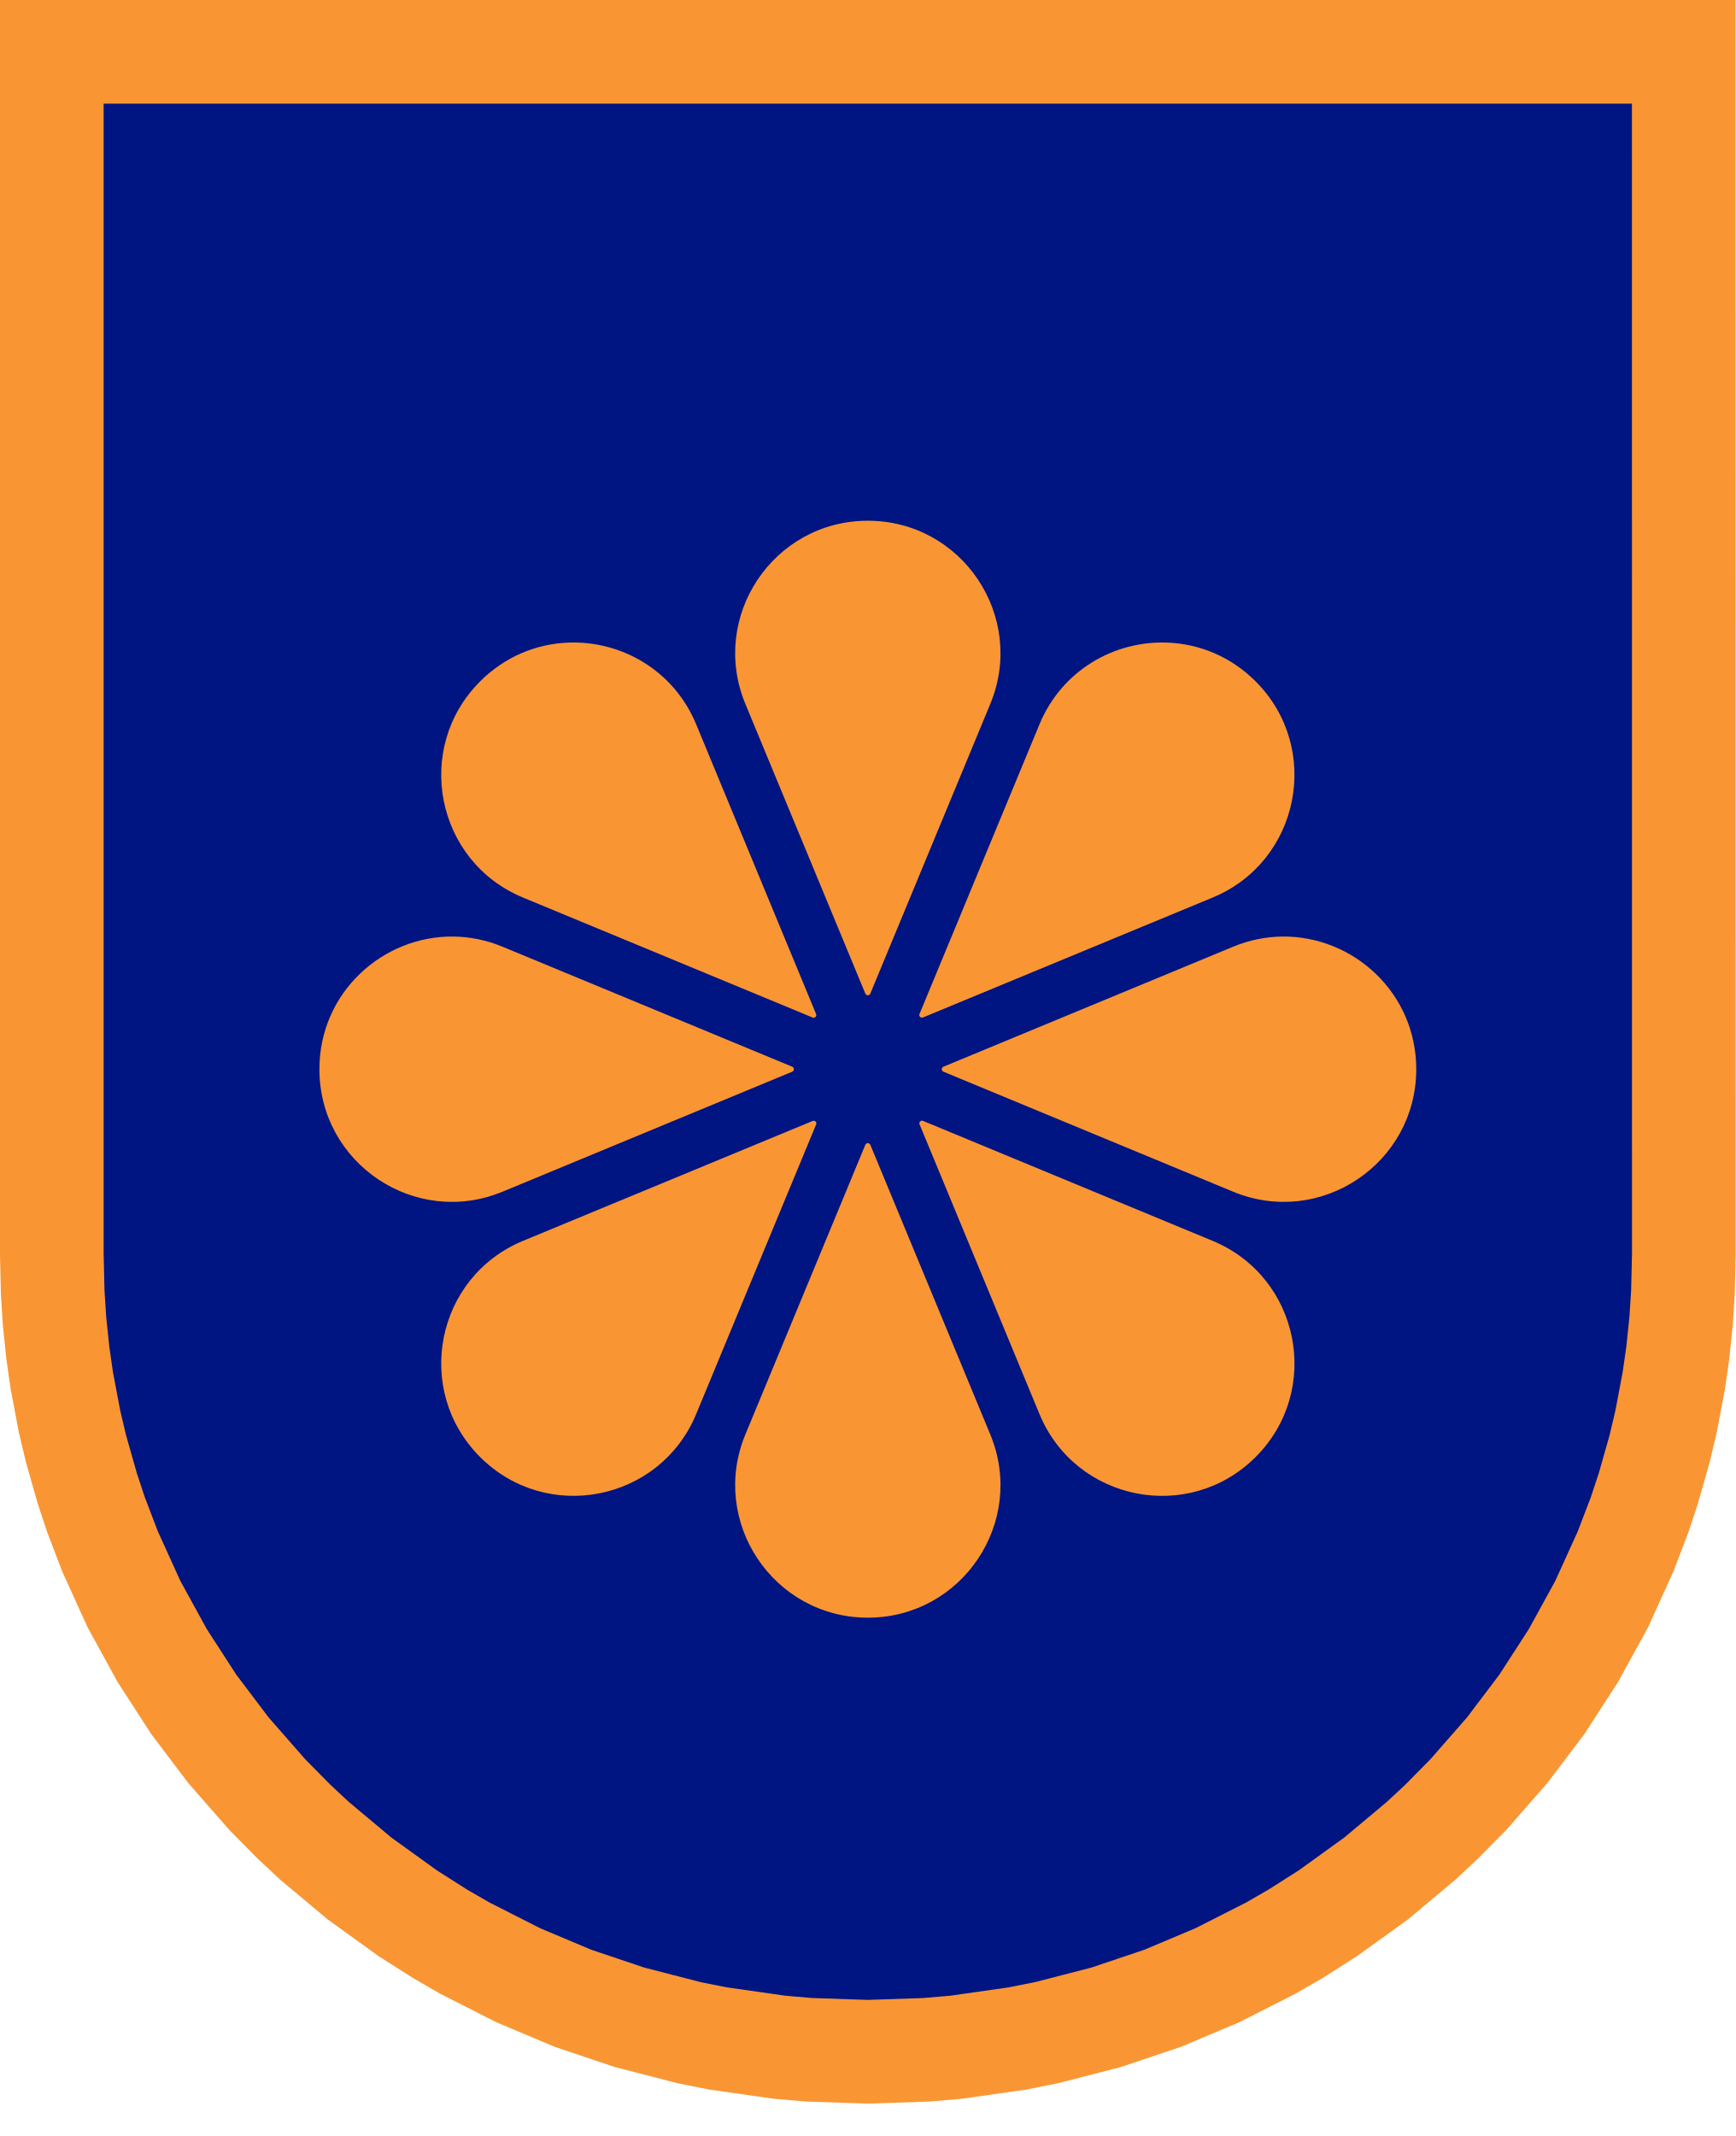
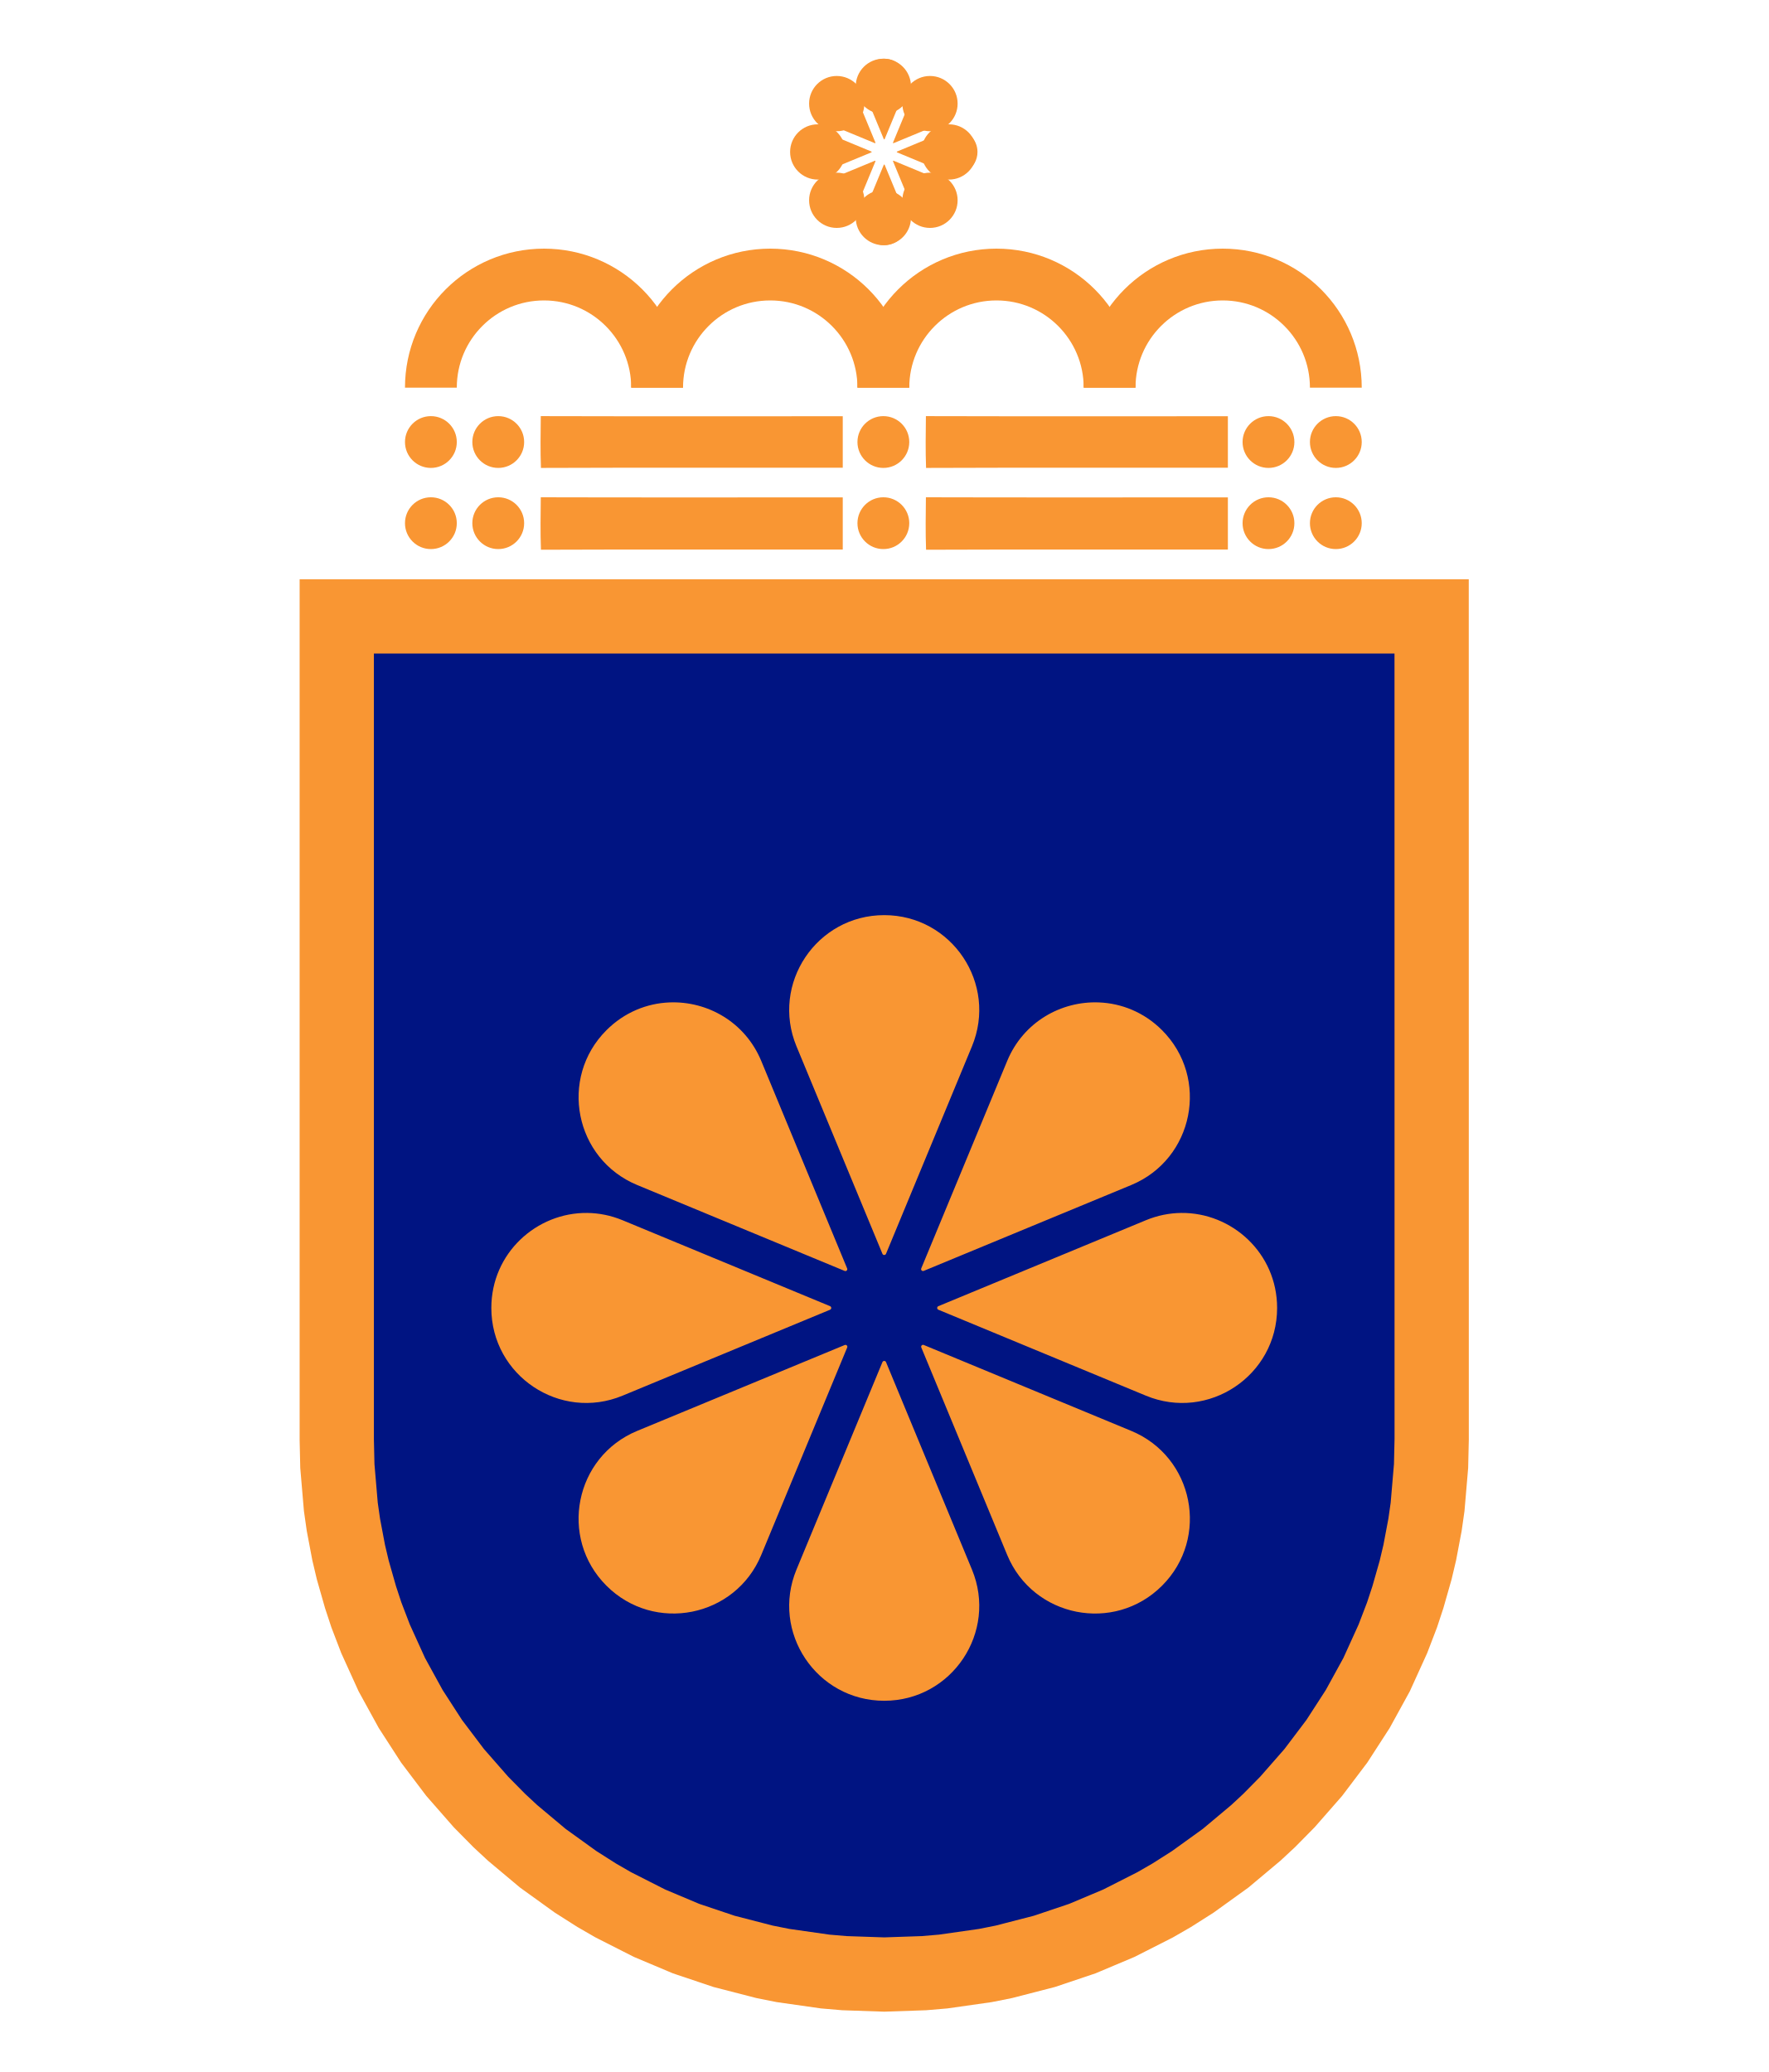
- <svg xmlns="http://www.w3.org/2000/svg" width="720" height="886" viewBox="0 0 720 886">
-   <path id="Path" fill="#001482" stroke="#f99633" stroke-width="43" d="M 698.5 520 L 698.125 536.109 L 697.375 547.859 L 696 561.109 L 694.344 572.672 L 691.125 589.672 L 688.5 600.766 L 683.781 617.359 L 680.219 628.141 L 674.328 643.547 L 664.391 665.422 L 652.672 686.766 L 639.625 706.938 L 625.25 725.953 L 609.141 744.359 L 597.859 755.781 L 589.578 763.5 L 570.828 779.203 L 550.844 793.609 L 537.406 802.156 L 527.172 808.062 L 504.969 819.328 L 482.297 828.875 L 458.891 836.75 L 434.141 843.141 L 422.172 845.531 L 396.578 849.188 L 384.297 850.234 L 360 851.062 L 335.688 850.234 L 323.406 849.188 L 297.812 845.531 L 285.844 843.141 L 261.094 836.75 L 237.688 828.875 L 215.016 819.328 L 192.812 808.062 L 182.578 802.156 L 169.141 793.609 L 149.156 779.203 L 130.406 763.5 L 122.125 755.781 L 110.844 744.359 L 94.734 725.953 L 80.359 706.938 L 67.312 686.766 L 55.594 665.422 L 45.656 643.547 L 39.766 628.141 L 36.203 617.359 L 31.484 600.766 L 28.859 589.672 L 25.641 572.672 L 23.984 561.109 L 22.609 547.859 L 21.859 536.109 L 21.5 520.297 L 21.5 21.5 L 698.469 21.5 Z" />
-   <path id="Path-copy-2" fill="#f99633" stroke="none" d="M 360 216 C 320.826 216 294.211 255.803 309.204 292 L 358.969 412.148 C 359.343 413.059 360.655 413.059 361.031 412.148 L 410.796 292 C 425.787 255.803 399.174 216 360 216 Z M 235.727 266.548 C 222.623 267.054 209.54 272.259 199.148 282.652 C 171.45 310.349 180.763 357.308 216.958 372.302 L 337.107 422.067 C 338.029 422.441 338.903 421.519 338.529 420.608 L 288.8 300.46 C 279.426 277.841 257.564 265.704 235.727 266.548 Z M 484.27 266.548 C 462.43 265.704 440.572 277.841 431.198 300.46 L 381.434 420.608 C 381.06 421.53 381.981 422.406 382.893 422.029 L 503.04 372.302 C 539.234 357.308 548.571 310.325 520.85 282.615 C 510.463 272.229 497.377 267.054 484.27 266.548 Z M 188.058 388.475 C 158.79 388.138 132.501 411.672 132.501 443.501 C 132.501 482.675 172.303 509.29 208.498 494.296 L 328.647 444.532 C 329.558 444.155 329.558 442.846 328.647 442.469 L 208.498 392.705 C 201.71 389.891 194.813 388.552 188.058 388.475 Z M 531.939 388.475 C 525.187 388.552 518.287 389.891 511.5 392.705 L 391.353 442.469 C 390.442 442.846 390.442 444.155 391.353 444.532 L 511.5 494.296 C 547.695 509.29 587.499 482.675 587.499 443.501 C 587.499 411.672 561.211 388.138 531.939 388.475 Z M 382.893 464.937 C 381.971 464.56 381.094 465.482 381.471 466.393 L 431.198 586.54 C 446.191 622.738 493.177 632.072 520.884 604.353 C 548.582 576.653 539.234 529.692 503.04 514.701 L 382.893 464.937 Z M 337.107 464.972 L 216.958 514.701 C 180.763 529.692 171.44 576.642 199.148 604.353 C 226.848 632.05 273.809 622.738 288.8 586.54 L 338.564 466.393 C 338.94 465.471 338.019 464.597 337.107 464.972 Z M 360 474.177 C 359.58 474.177 359.156 474.399 358.969 474.853 L 309.204 595 C 294.211 631.198 320.826 671 360 671 C 399.174 671 425.787 631.198 410.796 595 L 361.031 474.853 C 360.844 474.399 360.42 474.177 360 474.177 Z" />
+ <svg xmlns="http://www.w3.org/2000/svg" width="1024" height="1200" viewBox="0 0 1024 1200">
+   <path id="Path" fill="#001482" stroke="#f99633" stroke-width="43" d="M 829 833.5 L 828.641 849.047 L 826.625 872.703 L 825.141 883.094 L 822.094 899.203 L 819.719 909.234 L 815.234 924.969 L 811.859 935.219 L 806.531 949.125 L 797.109 969.859 L 786.172 989.781 L 774.109 1008.438 L 760.438 1026.531 L 745.484 1043.609 L 734.906 1054.328 L 727.234 1061.469 L 709.672 1076.188 L 690.703 1089.859 L 678.438 1097.656 L 668.875 1103.172 L 647.875 1113.828 L 626.703 1122.75 L 604.719 1130.141 L 581.359 1136.172 L 570.578 1138.328 L 546.172 1141.812 L 534.969 1142.766 L 512 1143.547 L 489.016 1142.766 L 477.812 1141.812 L 453.406 1138.328 L 442.625 1136.172 L 419.266 1130.141 L 397.281 1122.75 L 376.109 1113.828 L 355.109 1103.172 L 345.547 1097.656 L 333.281 1089.859 L 314.312 1076.188 L 296.75 1061.469 L 289.078 1054.328 L 278.5 1043.609 L 263.547 1026.531 L 249.875 1008.438 L 237.812 989.781 L 226.875 969.859 L 217.453 949.125 L 212.125 935.219 L 208.75 924.969 L 204.266 909.234 L 201.891 899.203 L 198.844 883.094 L 197.359 872.703 L 195.344 849.047 L 195 833.812 L 195 357 L 828.969 357 Z" />
+   <path id="Path-copy-2" fill="#f99633" stroke="none" d="M 512 530 C 472.826 530 446.211 569.803 461.204 606 L 510.969 726.148 C 511.343 727.059 512.655 727.059 513.031 726.148 L 562.796 606 C 577.787 569.803 551.174 530 512 530 Z M 387.727 580.548 C 374.623 581.054 361.54 586.259 351.148 596.652 C 323.45 624.349 332.763 671.308 368.958 686.302 L 489.107 736.067 C 490.029 736.441 490.903 735.519 490.529 734.608 L 440.8 614.46 C 431.426 591.841 409.564 579.704 387.727 580.548 Z M 636.27 580.548 C 614.43 579.704 592.572 591.841 583.198 614.46 L 533.434 734.608 C 533.06 735.53 533.981 736.406 534.893 736.029 L 655.04 686.302 C 691.234 671.308 700.571 624.325 672.85 596.615 C 662.463 586.229 649.377 581.054 636.27 580.548 Z M 340.058 702.475 C 310.79 702.138 284.501 725.672 284.501 757.5 C 284.501 796.675 324.303 823.29 360.498 808.296 L 480.647 758.532 C 481.558 758.155 481.558 756.846 480.647 756.469 L 360.498 706.705 C 353.71 703.891 346.813 702.552 340.058 702.475 Z M 683.939 702.475 C 677.187 702.552 670.287 703.891 663.5 706.705 L 543.353 756.469 C 542.442 756.846 542.442 758.155 543.353 758.532 L 663.5 808.296 C 699.695 823.29 739.499 796.675 739.499 757.5 C 739.499 725.672 713.211 702.138 683.939 702.475 Z M 534.893 778.937 C 533.971 778.56 533.094 779.482 533.471 780.393 L 583.198 900.54 C 598.191 936.738 645.177 946.072 672.884 918.353 C 700.582 890.653 691.234 843.692 655.04 828.701 L 534.893 778.937 Z M 489.107 778.972 L 368.958 828.701 C 332.763 843.692 323.44 890.642 351.148 918.353 C 378.848 946.05 425.809 936.738 440.8 900.54 L 490.564 780.393 C 490.94 779.471 490.019 778.597 489.107 778.972 Z M 512 788.177 C 511.58 788.177 511.156 788.399 510.969 788.853 L 461.204 909 C 446.211 945.198 472.826 985 512 985 C 551.174 985 577.787 945.198 562.796 909 L 513.031 788.853 C 512.844 788.399 512.42 788.177 512 788.177 Z" />
+   <g id="Group-copy">
+     <path id="svg6-copy-6" fill="#f3852b" stroke="none" visibility="hidden" d="M 313.515 335 C 312.671 329.338 313.063 323.662 313.304 318 C 445.862 318.096 578.42 318.022 710.977 318.037 C 711.008 323.677 711.008 329.309 710.977 334.941 C 578.48 334.978 445.983 334.867 313.515 335 Z" />
+     <path id="svg6-copy-2" fill="#f99633" stroke="none" d="M 313.227 318.38 C 312.855 308.262 313.028 298.118 313.134 288 C 371.419 288.172 429.705 288.04 487.99 288.066 C 488.003 298.144 488.003 308.209 487.99 318.274 C 429.731 318.34 371.472 318.142 313.227 318.38 Z" />
+     <path id="svg6-copy-4" fill="#f99633" stroke="none" d="M 536.227 318.38 C 535.855 308.262 536.028 298.118 536.134 288 C 594.419 288.172 652.705 288.04 710.99 288.066 C 711.003 298.144 711.003 308.209 710.99 318.274 C 652.731 318.34 594.472 318.142 536.227 318.38 Z" />
+     <path id="svg6-copy-3" fill="#f99633" stroke="none" d="M 313.227 271 C 312.855 261.009 313.028 250.991 313.134 241 C 371.419 241.17 429.705 241.039 487.99 241.065 C 488.003 251.017 488.003 260.956 487.99 270.895 C 429.731 270.961 371.472 270.765 313.227 271 Z" />
+     <path id="svg6-copy-5" fill="#f99633" stroke="none" d="M 536.227 271 C 535.855 261.009 536.028 250.991 536.134 241 C 594.419 241.17 652.705 241.039 710.99 241.065 C 711.003 251.017 711.003 260.956 710.99 270.895 C 652.731 270.961 594.472 270.765 536.227 271 Z" />
+     <g id="Group">
+       <path id="Shape-copy-12" fill="#f99633" fill-rule="evenodd" stroke="none" d="M 264.5 256 C 264.5 247.716 257.784 241 249.5 241 C 241.216 241 234.5 247.716 234.5 256 C 234.5 264.284 241.216 271 249.5 271 C 257.784 271 264.5 264.284 264.5 256 Z" />
+       <path id="Shape-copy-15" fill="#f99633" fill-rule="evenodd" stroke="none" d="M 303.5 256 C 303.5 247.716 296.784 241 288.5 241 C 280.216 241 273.5 247.716 273.5 256 C 273.5 264.284 280.216 271 288.5 271 C 296.784 271 303.5 264.284 303.5 256 Z" />
+       <path id="Shape-copy-17" fill="#f99633" fill-rule="evenodd" stroke="none" d="M 264.5 303 C 264.5 294.716 257.784 288 249.5 288 C 241.216 288 234.5 294.716 234.5 303 C 234.5 311.284 241.216 318 249.5 318 C 257.784 318 264.5 311.284 264.5 303 Z" />
+       <path id="Shape-copy-16" fill="#f99633" fill-rule="evenodd" stroke="none" d="M 303.5 303 C 303.5 294.716 296.784 288 288.5 288 C 280.216 288 273.5 294.716 273.5 303 C 273.5 311.284 280.216 318 288.5 318 C 296.784 318 303.5 311.284 303.5 303 Z" />
+       <path id="Shape-copy-19" fill="#f99633" fill-rule="evenodd" stroke="none" d="M 749.5 303 C 749.5 294.716 742.784 288 734.5 288 C 726.216 288 719.5 294.716 719.5 303 C 719.5 311.284 726.216 318 734.5 318 C 742.784 318 749.5 311.284 749.5 303 Z" />
+       <path id="Shape-copy-18" fill="#f99633" fill-rule="evenodd" stroke="none" d="M 788.5 303 C 788.5 294.716 781.784 288 773.5 288 C 765.216 288 758.5 294.716 758.5 303 C 758.5 311.284 765.216 318 773.5 318 C 781.784 318 788.5 311.284 788.5 303 Z" />
+       <path id="Shape-copy-13" fill="#f99633" fill-rule="evenodd" stroke="none" d="M 788.5 256 C 788.5 247.716 781.784 241 773.5 241 C 765.216 241 758.5 247.716 758.5 256 C 758.5 264.284 765.216 271 773.5 271 C 781.784 271 788.5 264.284 788.5 256 Z" />
+       <path id="Shape-copy-14" fill="#f99633" fill-rule="evenodd" stroke="none" d="M 749.5 256 C 749.5 247.716 742.784 241 734.5 241 C 726.216 241 719.5 247.716 719.5 256 C 719.5 264.284 726.216 271 734.5 271 C 742.784 271 749.5 264.284 749.5 256 Z" />
+       <path id="Shape-copy-20" fill="#f99633" fill-rule="evenodd" stroke="none" d="M 526.5 256 C 526.5 247.716 519.784 241 511.5 241 C 503.216 241 496.5 247.716 496.5 256 C 496.5 264.284 503.216 271 511.5 271 C 519.784 271 526.5 264.284 526.5 256 Z" />
+       <path id="Shape-copy-21" fill="#f99633" fill-rule="evenodd" stroke="none" d="M 526.5 303 C 526.5 294.716 519.784 288 511.5 288 C 503.216 288 496.5 294.716 496.5 303 C 496.5 311.284 503.216 318 511.5 318 C 519.784 318 526.5 311.284 526.5 303 Z" />
+     </g>
+     <g id="g1">
+       <path id="Path-copy-4" fill="#f99633" stroke="none" d="M 512 34 C 502.701 34 496.384 43.448 499.943 52.04 L 511.755 80.558 C 511.844 80.774 512.155 80.774 512.245 80.558 L 524.057 52.04 C 527.615 43.448 521.299 34 512 34 Z M 482.502 45.998 C 479.392 46.118 476.286 47.354 473.82 49.821 C 467.245 56.395 469.456 67.541 478.047 71.1 L 506.566 82.913 C 506.785 83.001 506.992 82.783 506.904 82.566 L 495.1 54.048 C 492.875 48.679 487.686 45.798 482.502 45.998 Z M 541.497 45.998 C 536.313 45.798 531.125 48.679 528.9 54.048 L 517.088 82.566 C 516.999 82.785 517.218 82.993 517.434 82.904 L 545.952 71.1 C 554.544 67.541 556.76 56.389 550.18 49.812 C 547.714 47.347 544.608 46.118 541.497 45.998 Z M 471.187 74.939 C 464.24 74.859 458 80.445 458 88 C 458 97.299 467.448 103.616 476.039 100.057 L 504.558 88.245 C 504.774 88.156 504.774 87.845 504.558 87.755 L 476.039 75.943 C 474.428 75.275 472.791 74.958 471.187 74.939 Z M 552.812 74.939 C 551.209 74.958 549.571 75.275 547.96 75.943 L 519.442 87.755 C 519.226 87.845 519.226 88.156 519.442 88.245 L 547.96 100.057 C 556.552 103.616 566 97.299 566 88 C 566 80.445 559.76 74.859 552.812 74.939 Z M 517.434 93.088 C 517.215 92.999 517.007 93.218 517.096 93.434 L 528.9 121.952 C 532.459 130.544 543.611 132.76 550.188 126.181 C 556.762 119.606 554.544 108.459 545.952 104.901 L 517.434 93.088 Z M 506.566 93.097 L 478.047 104.901 C 469.456 108.459 467.243 119.603 473.82 126.181 C 480.395 132.755 491.541 130.544 495.1 121.952 L 506.912 93.434 C 507.001 93.215 506.782 93.008 506.566 93.097 Z M 512 95.282 C 511.9 95.282 511.8 95.334 511.755 95.442 L 499.943 123.96 C 496.384 132.552 502.701 142 512 142 C 521.299 142 527.615 132.552 524.057 123.96 L 512.245 95.442 C 512.2 95.334 512.1 95.282 512 95.282 Z" />
+       <g id="g2">
+         <path id="Shape" fill="#f99633" fill-rule="evenodd" stroke="none" d="M 565.5 88 C 565.5 79.163 558.337 72 549.5 72 C 540.663 72 533.5 79.163 533.5 88 C 533.5 96.837 540.663 104 549.5 104 C 558.337 104 565.5 96.837 565.5 88 Z" />
+         <path id="Shape-copy" fill="#f99633" fill-rule="evenodd" stroke="none" d="M 554.5 116 C 554.5 107.163 547.337 100 538.5 100 C 529.663 100 522.5 107.163 522.5 116 C 522.5 124.837 529.663 132 538.5 132 C 547.337 132 554.5 124.837 554.5 116 Z" />
+         <path id="Shape-copy-2" fill="#f99633" fill-rule="evenodd" stroke="none" d="M 527.5 126 C 527.5 117.163 520.337 110 511.5 110 C 502.663 110 495.5 117.163 495.5 126 C 495.5 134.837 502.663 142 511.5 142 C 520.337 142 527.5 134.837 527.5 126 Z" />
+         <path id="Shape-copy-3" fill="#f99633" fill-rule="evenodd" stroke="none" d="M 489.5 88 C 489.5 79.163 482.337 72 473.5 72 C 464.663 72 457.5 79.163 457.5 88 C 457.5 96.837 464.663 104 473.5 104 C 482.337 104 489.5 96.837 489.5 88 Z" />
+         <path id="Shape-copy-4" fill="#f99633" fill-rule="evenodd" stroke="none" d="M 500.5 116 C 500.5 107.163 493.337 100 484.5 100 C 475.663 100 468.5 107.163 468.5 116 C 468.5 124.837 475.663 132 484.5 132 C 493.337 132 500.5 124.837 500.5 116 Z" />
+         <path id="Shape-copy-7" fill="#f99633" fill-rule="evenodd" stroke="none" d="M 554.5 60 C 554.5 68.837 547.337 76 538.5 76 C 529.663 76 522.5 68.837 522.5 60 C 522.5 51.163 529.663 44 538.5 44 C 547.337 44 554.5 51.163 554.5 60 Z" />
+         <path id="Shape-copy-6" fill="#f99633" fill-rule="evenodd" stroke="none" d="M 527.5 50 C 527.5 58.837 520.337 66 511.5 66 C 502.663 66 495.5 58.837 495.5 50 C 495.5 41.163 502.663 34 511.5 34 C 520.337 34 527.5 41.163 527.5 50 Z" />
+         <path id="Shape-copy-5" fill="#f99633" fill-rule="evenodd" stroke="none" d="M 500.5 60 C 500.5 68.837 493.337 76 484.5 76 C 475.663 76 468.5 68.837 468.5 60 C 468.5 51.163 475.663 44 484.5 44 C 493.337 44 500.5 51.163 500.5 60 Z" />
+       </g>
+     </g>
+     <g id="g3">
+       <path id="path1" fill="none" stroke="#f99633" stroke-width="30" d="M 380.5 224.5 C 380.5 188.325 351.175 159 315 159 C 278.825 159 249.5 188.325 249.5 224.5 M 380.5 224.5" />
+       <path id="Path-copy" fill="none" stroke="#f99633" stroke-width="30" d="M 511.5 224.5 C 511.5 188.325 482.175 159 446 159 C 409.825 159 380.5 188.325 380.5 224.5 M 511.5 224.5" />
+       <path id="path2" fill="none" stroke="#f99633" stroke-width="30" d="M 642.5 224.5 C 642.5 188.325 613.175 159 577 159 C 540.825 159 511.5 188.325 511.5 224.5 M 642.5 224.5" />
+       <path id="Path-copy-3" fill="none" stroke="#f99633" stroke-width="30" d="M 773.5 224.5 C 773.5 188.325 744.175 159 708 159 C 671.825 159 642.5 188.325 642.5 224.5 M 773.5 224.5" />
+     </g>
+   </g>
</svg>
